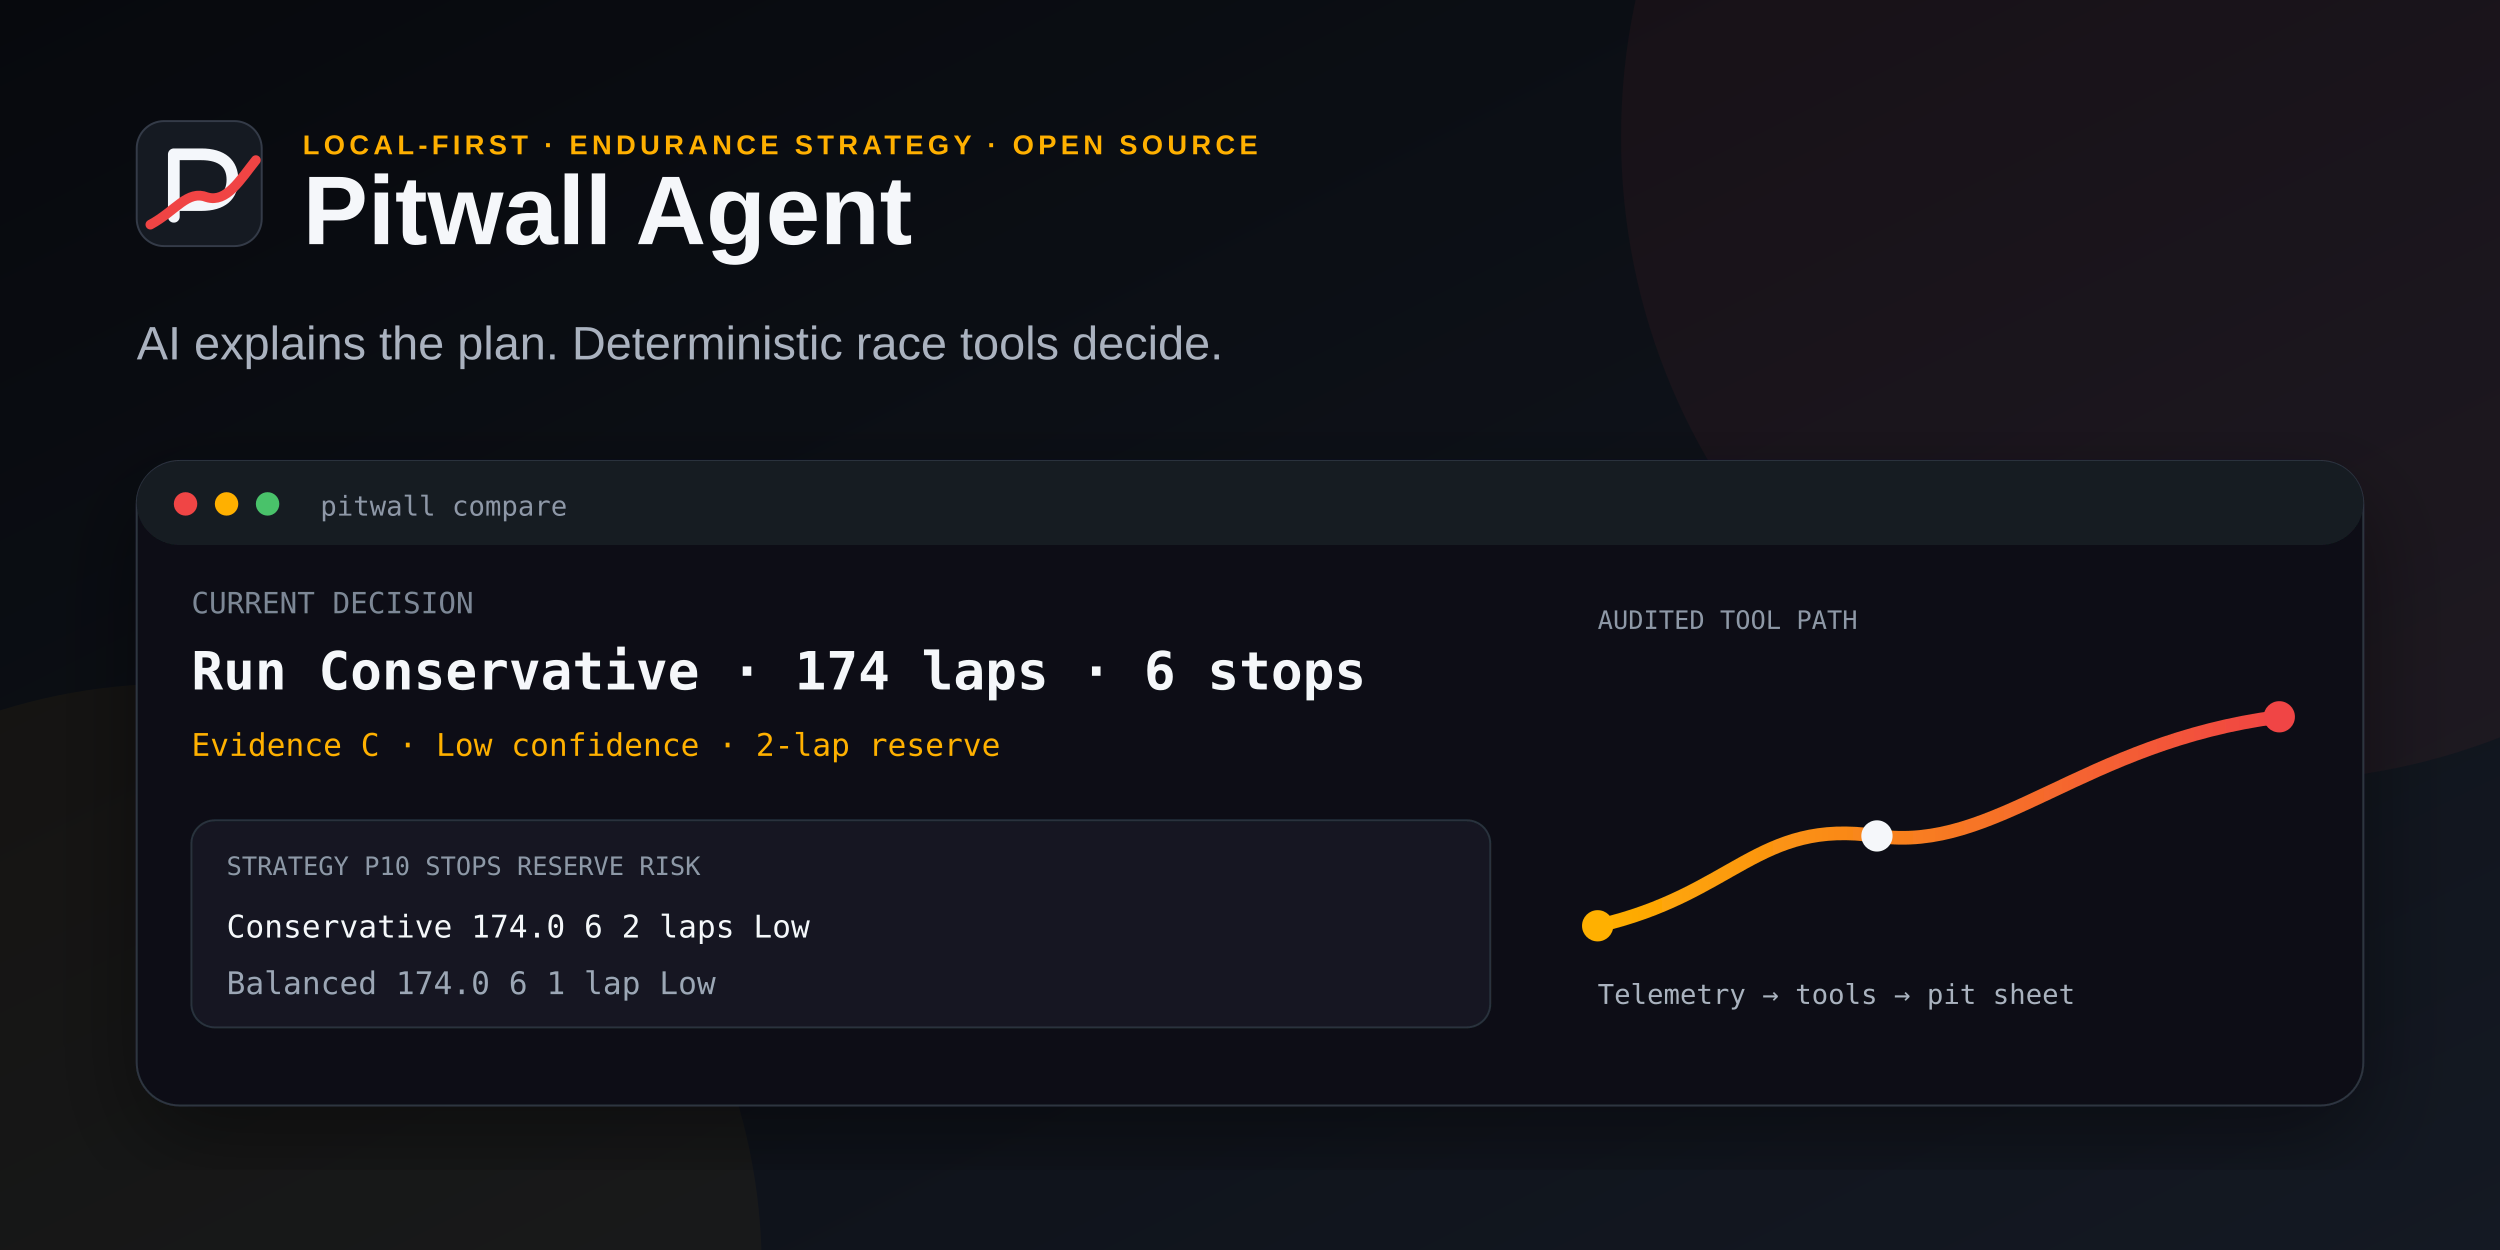
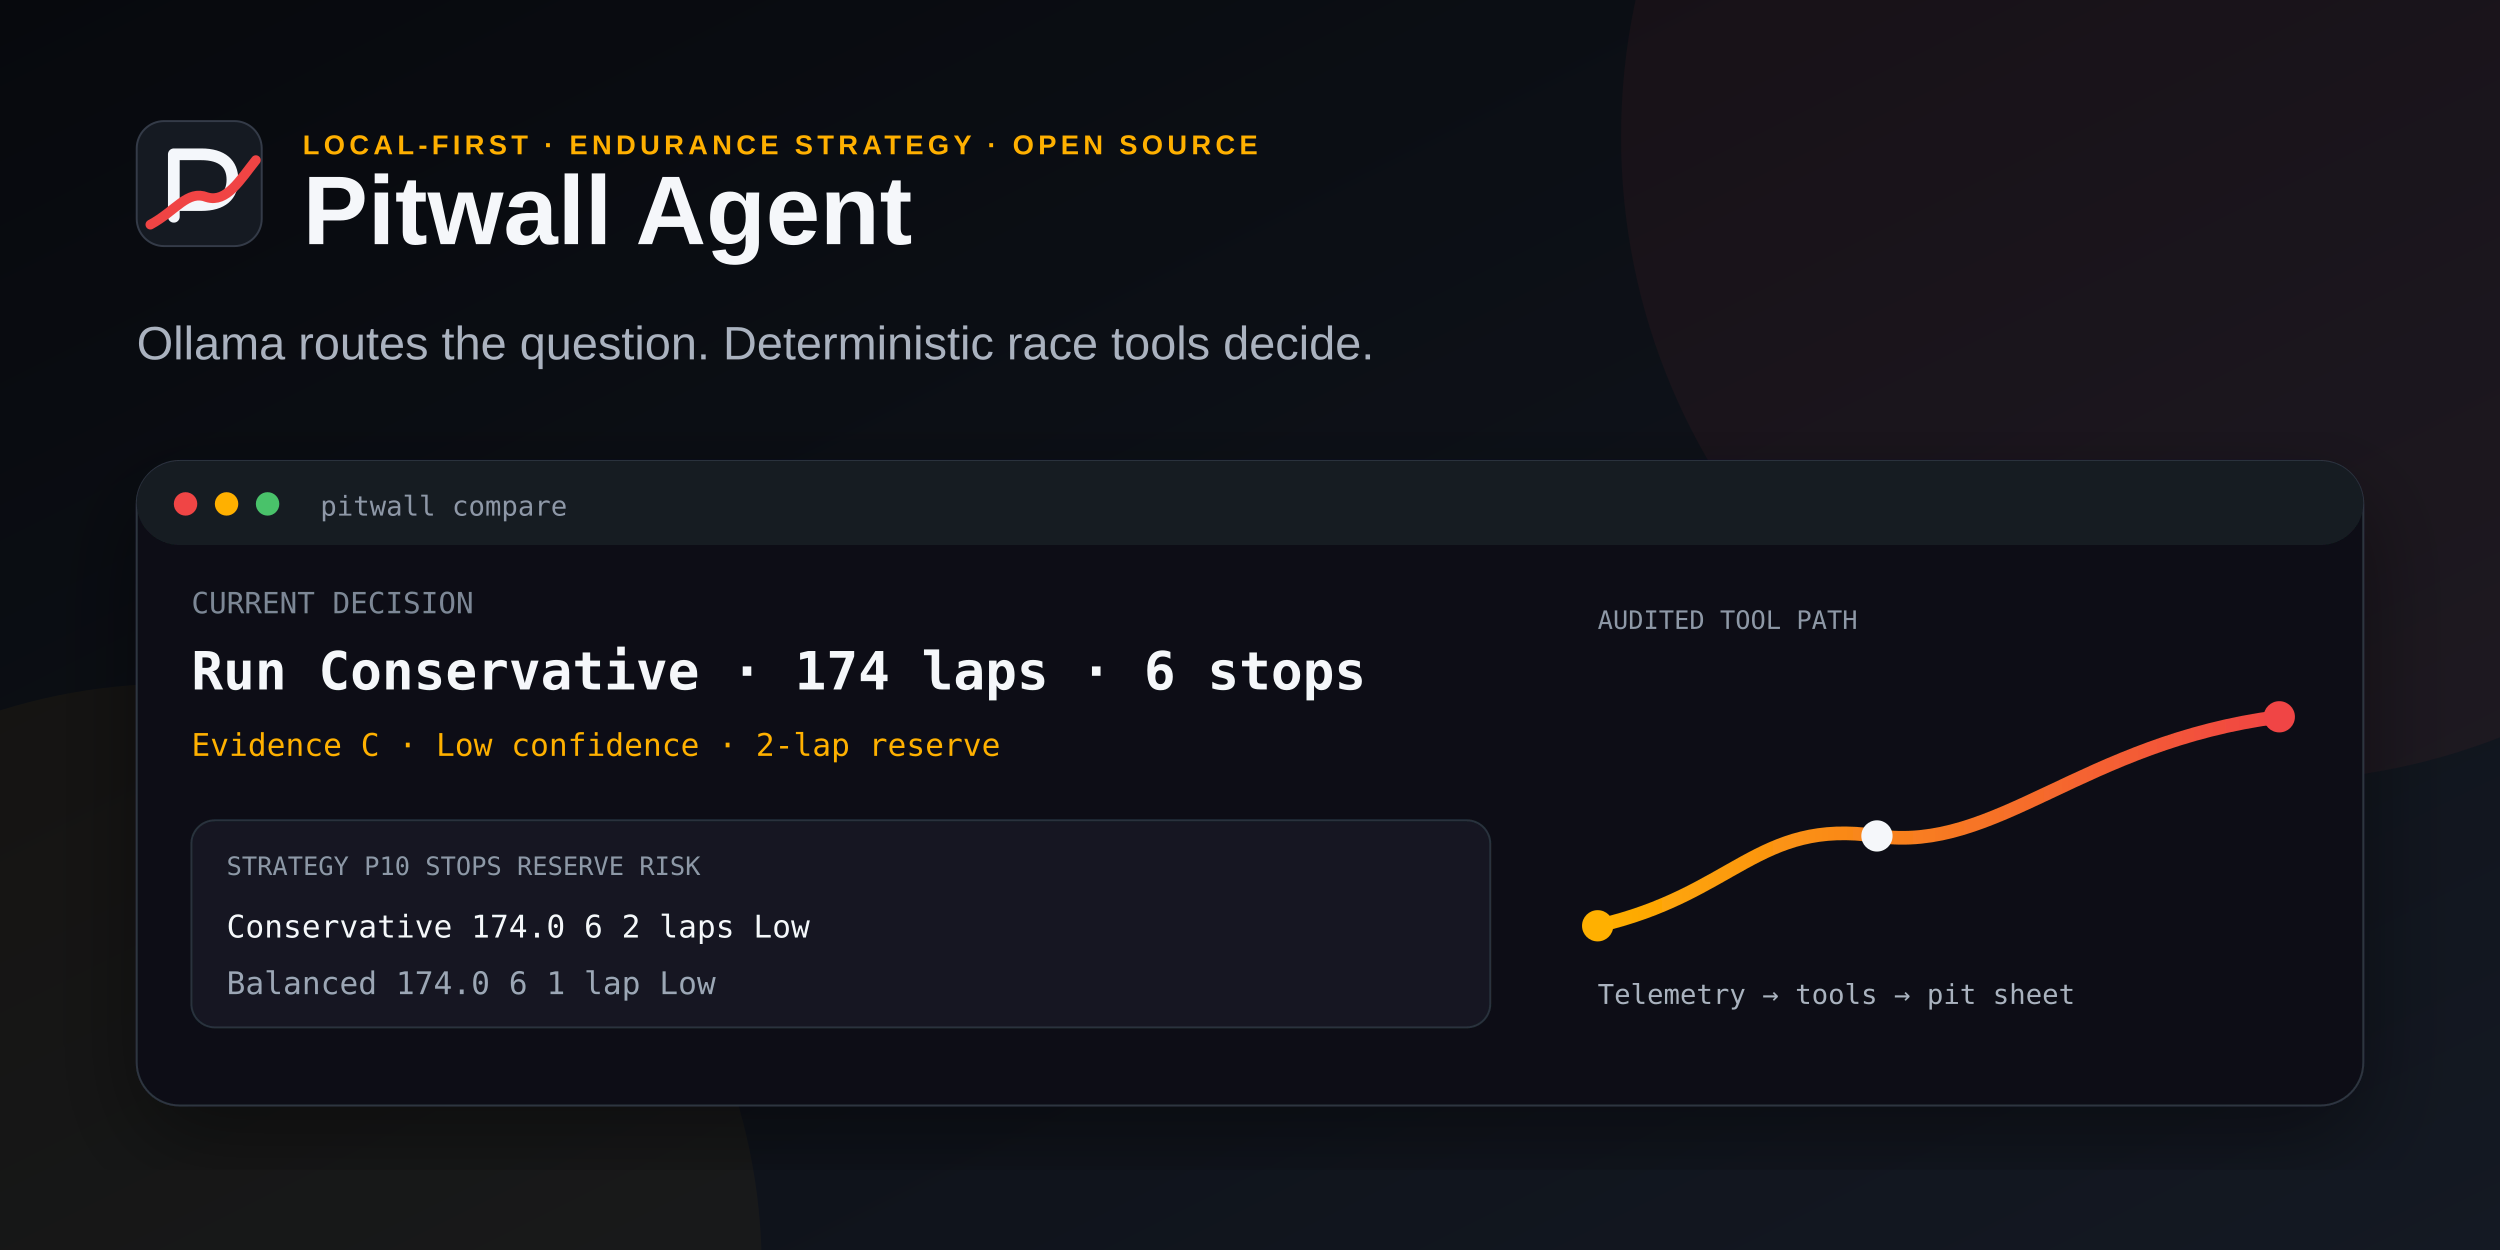
<svg xmlns="http://www.w3.org/2000/svg" viewBox="0 0 1280 640" role="img" aria-labelledby="title desc">
  <defs>
    <linearGradient id="bg" x1="0" y1="0" x2="1" y2="1">
      <stop offset="0" stop-color="#07090d" />
      <stop offset="1" stop-color="#141923" />
    </linearGradient>
    <linearGradient id="trace" x1="0" y1="0" x2="1" y2="0">
      <stop offset="0" stop-color="#ffb000" />
      <stop offset="1" stop-color="#f04444" />
    </linearGradient>
    <filter id="shadow">
      <feDropShadow dx="0" dy="18" stdDeviation="24" flood-color="#000" flood-opacity=".42" />
    </filter>
  </defs>
  <rect width="1280" height="640" fill="url(#bg)" />
  <circle cx="1160" cy="70" r="330" fill="#f04444" opacity=".055" />
  <circle cx="90" cy="650" r="300" fill="#ffb000" opacity=".04" />
  <g transform="translate(70 62)">
    <rect width="64" height="64" rx="14" fill="#151a22" stroke="#343b48" />
    <path d="M19 49V17h14c11 0 16 5 16 13s-5 13-16 13H19" fill="none" stroke="#f4f7fb" stroke-width="6" stroke-linecap="round" stroke-linejoin="round" />
    <path d="M7 53c13-7 19-18 29-14 10 3 17-9 25-19" fill="none" stroke="#f04444" stroke-width="5" stroke-linecap="round" />
    <text x="85" y="17" fill="#ffb000" font-family="Arial, sans-serif" font-size="14" font-weight="700" letter-spacing="2.2">LOCAL-FIRST · ENDURANCE STRATEGY · OPEN SOURCE</text>
    <text x="85" y="63" fill="#f5f7fa" font-family="Arial, sans-serif" font-size="50" font-weight="800">Pitwall Agent</text>
-     <text x="0" y="122" fill="#aab2bf" font-family="Arial, sans-serif" font-size="24">AI explains the plan. Deterministic race tools decide.</text>
+     <text x="0" y="122" fill="#aab2bf" font-family="Arial, sans-serif" font-size="24">Ollama routes the question. Deterministic race tools decide.</text>
  </g>
  <g transform="translate(70 236)" filter="url(#shadow)">
    <rect width="1140" height="330" rx="22" fill="#0c1016" stroke="#2d3440" />
    <rect width="1140" height="43" rx="22" fill="#171c24" />
    <circle cx="25" cy="22" r="6" fill="#f04444" />
    <circle cx="46" cy="22" r="6" fill="#ffb000" />
    <circle cx="67" cy="22" r="6" fill="#4ac26b" />
    <text x="94" y="28" fill="#8e98a7" font-family="Consolas, monospace" font-size="14">pitwall compare</text>
    <g transform="translate(28 78)" font-family="Consolas, monospace">
      <text fill="#7d8796" font-size="15">CURRENT DECISION</text>
      <text y="39" fill="#f5f7fa" font-size="27" font-weight="700">Run Conservative · 174 laps · 6 stops</text>
      <text y="73" fill="#ffb000" font-size="16">Evidence C · Low confidence · 2-lap reserve</text>
      <rect x="0" y="106" width="665" height="106" rx="12" fill="#121821" stroke="#29313d" />
      <text x="18" y="134" fill="#8e98a7" font-size="13">STRATEGY        P10      STOPS     RESERVE     RISK</text>
      <text x="18" y="166" fill="#f5f7fa" font-size="16">Conservative    174.0    6         2 laps      Low</text>
      <text x="18" y="195" fill="#9ca6b5" font-size="16">Balanced        174.0    6         1 lap       Low</text>
      <g transform="translate(720 8)">
        <text fill="#8e98a7" font-size="13">AUDITED TOOL PATH</text>
        <path d="M0 152 C70 136 82 97 143 106 S248 58 349 45" fill="none" stroke="url(#trace)" stroke-width="7" stroke-linecap="round" />
        <circle cx="0" cy="152" r="8" fill="#ffb000" />
        <circle cx="143" cy="106" r="8" fill="#f5f7fa" />
        <circle cx="349" cy="45" r="8" fill="#f04444" />
        <text y="192" fill="#aab2bf" font-size="14">Telemetry → tools → pit sheet</text>
      </g>
    </g>
  </g>
</svg>
